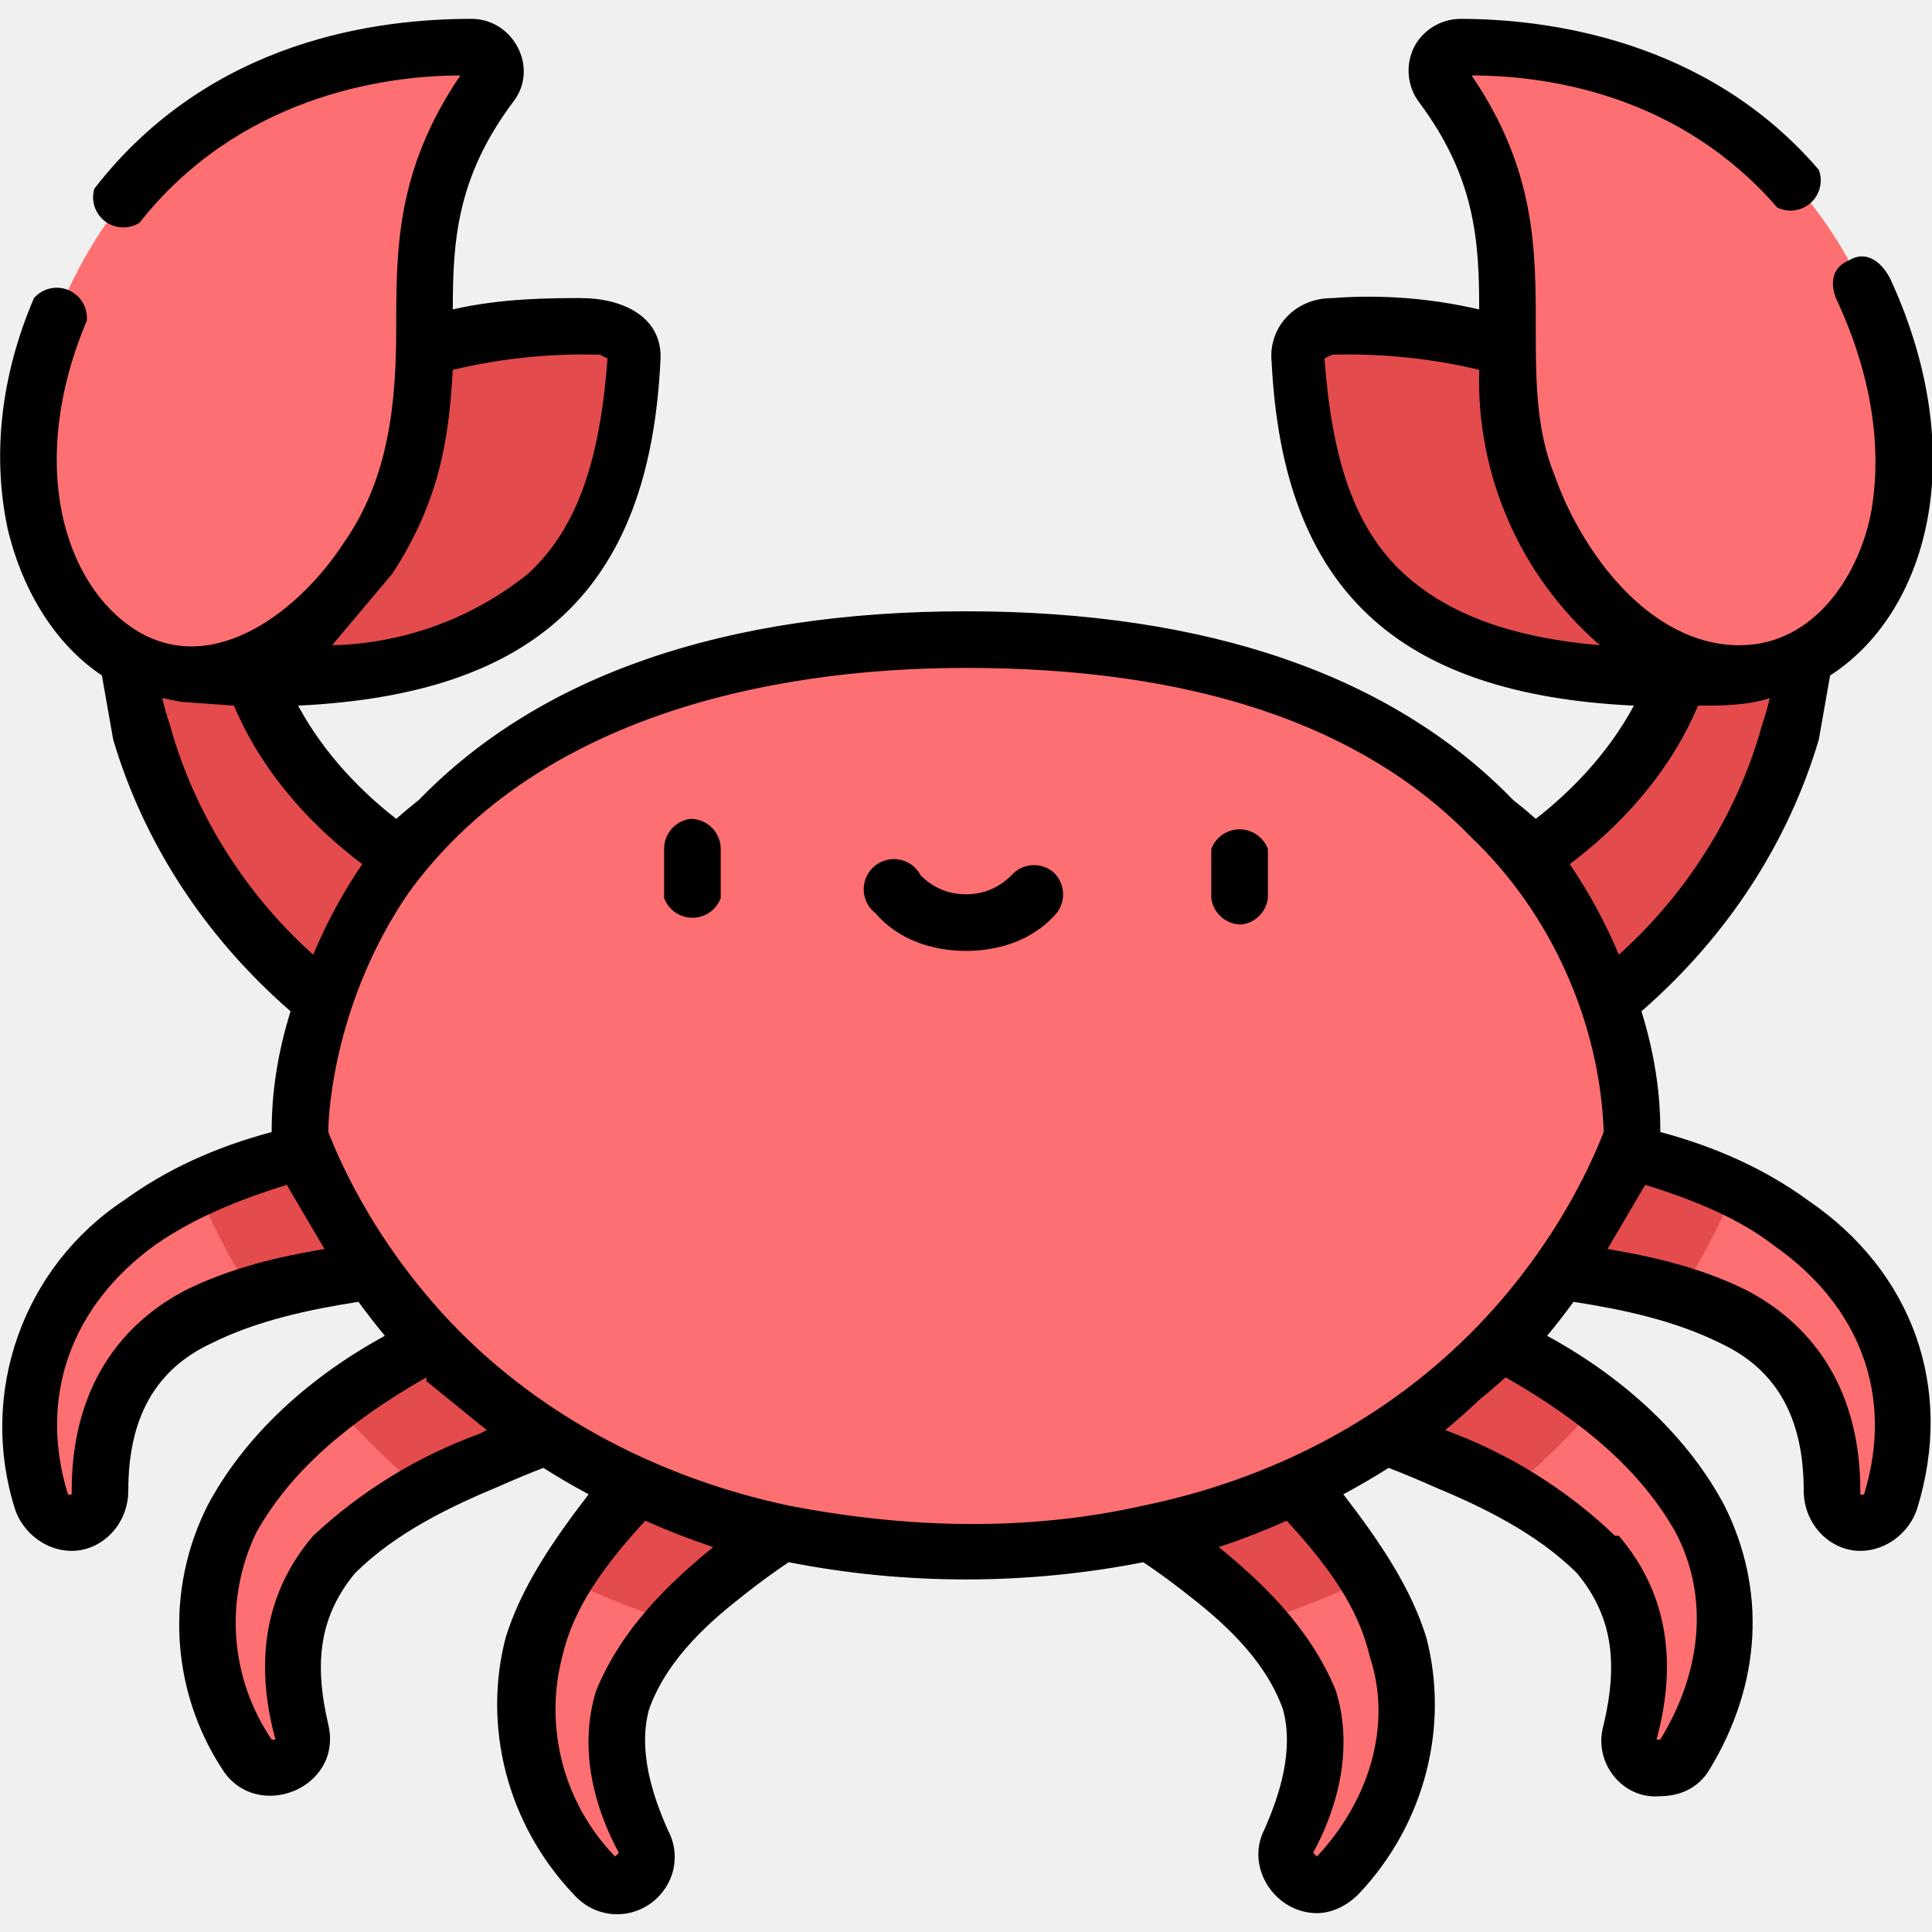
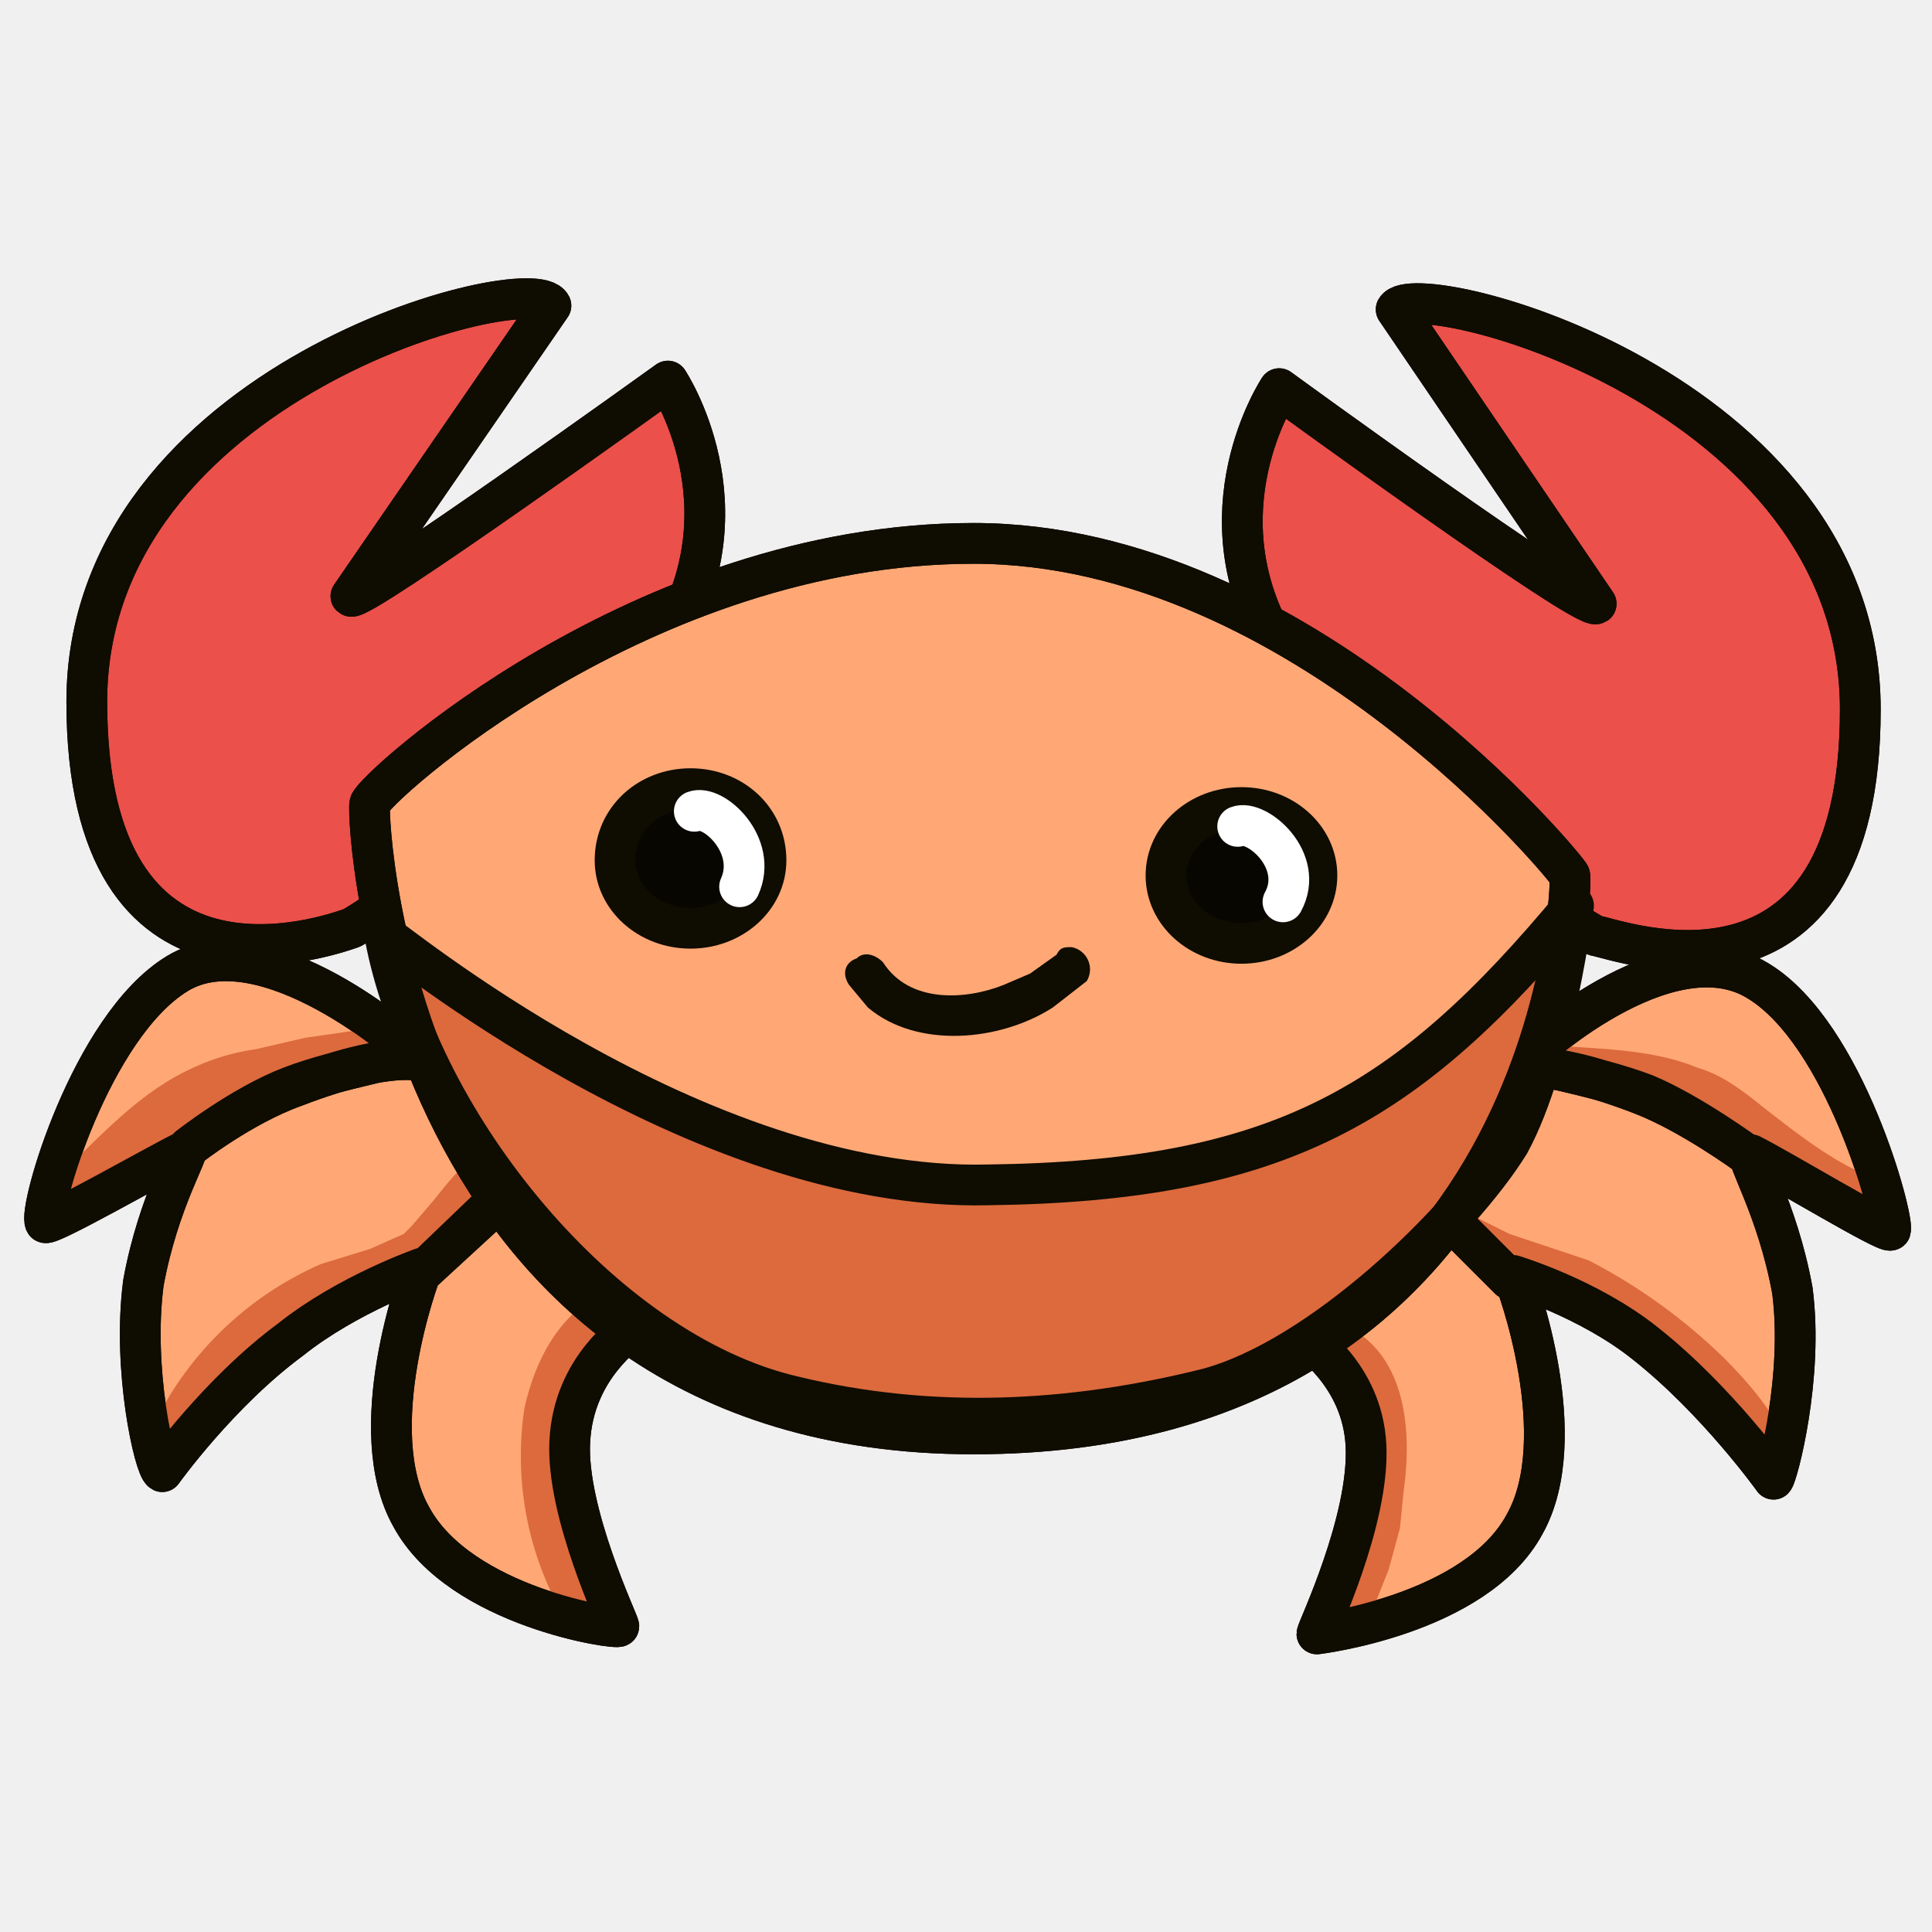
- <svg xmlns="http://www.w3.org/2000/svg" width="512" height="512">
-   <g fill="#e34b4c">
-     <path d="M159 86c-15 0-46 1-74 17l-36 76c89 5 116-26 119-83 0-5-4-10-9-10zm194 0c15 0 46 1 74 17l36 76c-89 5-116-26-119-83 0-5 4-10 9-10z" />
-     <path d="M100 277c-29-20-53-49-63-83-3-11-3-22-2-33a14 14 0 0 1 28 0c3 33 29 60 57 74 12 7 21 19 14 33-6 12-22 16-34 9zm312 0c29-20 53-49 63-83 3-11 3-22 2-33a14 14 0 0 0-28 0c-3 33-29 60-57 74-12 7-21 19-14 33 6 12 22 16 34 9z" />
-   </g>
-   <g fill="#fd6f71">
-     <path d="M249 383c-19 9-38 20-55 33-12 9-23 20-29 35-4 12 0 26 6 37a8 8 0 0 1-4 11c-4 1-7 1-10-2a63 63 0 0 1-15-61c5-17 17-33 30-45 19-17 41-30 64-39 9-3 19 1 22 10 3 8-1 17-9 21zm-72-12c-16 4-32 9-47 16-15 6-30 13-41 25-12 14-13 30-9 47a8 8 0 0 1-6 10c-3 1-7-1-9-4a63 63 0 0 1-3-62c11-22 32-37 54-47 17-9 36-15 55-18 9-1 18 5 19 14 2 9-4 17-13 19zm-34-37c-15 1-31 1-46 3s-31 5-44 12c-19 9-26 26-26 46 0 4-4 8-8 8s-7-2-8-5c-9-29 2-57 26-74 30-21 72-26 108-23a17 17 0 0 1-1 33h-1z" />
-     <path d="M263 383c19 9 38 20 55 33 12 9 23 20 29 35 4 12 0 26-6 37a8 8 0 0 0 4 11c4 1 7 1 10-2 15-16 22-39 15-61-5-17-17-33-30-45-19-17-41-30-64-39-9-3-19 1-22 10-3 8 1 17 9 21zm72-12c16 4 32 9 47 16 15 6 30 13 41 25 12 14 13 30 9 47a8 8 0 0 0 6 10c3 1 7-1 9-4 11-19 14-42 3-62-11-22-32-37-54-47-17-9-36-15-55-18-9-1-18 5-19 14-2 9 4 17 13 19zm34-37c15 1 31 1 46 3s31 5 44 12c19 9 26 26 26 46 0 4 4 8 8 8s7-2 8-5c9-29-2-57-26-74-30-21-72-26-108-23a17 17 0 0 0 2 33z" />
-   </g>
-   <g fill="#e34b4c">
-     <path d="M460 315c-29-13-63-17-93-14a17 17 0 0 0 1 33h1a419 419 0 0 1 76 9c8-12 12-22 15-28zm-64 41c-17-9-36-15-55-18-9-1-18 5-19 14-2 9 4 17 13 19a392 392 0 0 1 65 24 199 199 0 0 0 19-18 201 201 0 0 0 5-5c-9-6-18-12-28-16zm-56 35c-19-17-41-30-64-39-9-3-19 1-22 10-3 8 1 17 9 21a325 325 0 0 1 71 47c10-4 20-7 28-12-6-10-14-19-22-27z" />
-     <path d="M258 362c-3-9-13-13-22-10-23 9-45 22-64 39-8 8-16 17-22 27 8 5 18 8 28 12l16-14c17-13 36-24 55-33 8-4 12-13 9-21zm-87-24a199 199 0 0 0-83 34 202 202 0 0 0 5 5 198 198 0 0 0 19 18l18-8c15-7 31-12 47-16 9-2 15-10 13-19-1-9-10-15-19-14zm-26-37c-30-3-64 1-93 14 3 6 7 16 15 28 9-3 20-4 30-6 15-2 31-2 46-3h1a17 17 0 0 0 1-33z" />
-   </g>
-   <path fill="#fd6f71" d="M256 411c142 0 177-110 177-110s1-131-177-131S79 301 79 301s35 110 177 110zM125 12c-25 0-80 7-107 65-35 76 25 134 72 81 43-50 3-86 40-136 3-4 0-10-5-10zm262 0c25 0 80 7 107 65 35 76-25 134-72 81-43-50-3-86-40-136-3-4 0-10 5-10z" />
-   <path d="M183 217a8 8 0 0 0-7 8v13a8 8 0 0 0 15 0v-13a8 8 0 0 0-8-8zm146 28a8 8 0 0 0 7-7v-13a8 8 0 0 0-15 0v13a8 8 0 0 0 8 7zm-50-14a8 8 0 0 0-11 1c-3 3-7 5-12 5s-9-2-12-5a8 8 0 1 0-12 10c6 7 15 10 24 10s18-3 24-10a8 8 0 0 0-1-11zm161 245c5 0 10-2 13-7 14-23 15-48 4-70-9-17-25-33-47-45a180 180 0 0 0 7-9c13 2 27 5 39 11 15 7 22 20 22 39 0 9 7 16 15 16 7 0 13-5 15-11 10-32-1-63-29-82-11-8-24-14-39-18 0-4 0-16-5-32 23-20 39-45 47-72l3-17c25-16 38-57 16-105-2-4-6-8-11-5-5 2-5 7-3 11 11 24 11 43 9 55-3 17-15 36-35 36-24 0-42-25-49-45-5-12-5-26-5-39 0-21 0-42-17-67 20 0 55 5 81 35a8 8 0 0 0 11-10c-30-35-73-40-95-40a14 14 0 0 0-12 7 14 14 0 0 0 1 15c15 20 16 37 16 55-13-3-26-4-39-3-10 0-17 8-16 17 3 60 33 88 96 91-7 13-17 23-26 30a135 135 0 0 0-6-5c-32-33-81-50-145-50s-113 17-145 50a136 136 0 0 0-6 5c-9-7-19-17-26-30 63-3 93-31 96-91 1-12-10-17-21-17-8 0-21 0-34 3 0-18 1-35 16-55 7-9 0-22-11-22-24 0-69 5-100 45a8 8 0 0 0 12 9c26-33 64-39 85-39-17 25-17 46-17 67 0 20-2 40-14 57-11 17-34 36-55 23-19-12-29-44-13-82a8 8 0 0 0-14-6c-9 21-11 42-7 61 4 17 13 31 25 39l3 17c8 27 24 52 47 72-5 16-5 28-5 32-15 4-28 10-39 18a72 72 0 0 0-29 82c2 6 8 11 15 11 8 0 15-7 15-16 0-19 7-32 22-39 12-6 26-9 39-11a180 180 0 0 0 7 9c-22 12-38 28-47 45a70 70 0 0 0 4 70c9 14 32 5 28-12s-2-29 7-40c11-11 26-18 38-23a251 251 0 0 1 12-5 183 183 0 0 0 12 7c-10 13-18 25-22 38-6 23 0 49 18 68 8 9 22 6 26-5a15 15 0 0 0-1-12c-4-9-8-21-5-32 5-14 17-24 26-31a194 194 0 0 1 11-8 244 244 0 0 0 94 0 194 194 0 0 1 11 8c9 7 21 17 26 31 3 11-1 23-5 32-5 10 3 22 14 22 4 0 8-2 11-5 18-19 24-45 18-68-4-13-12-25-22-38a183 183 0 0 0 12-7 250 250 0 0 1 12 5c12 5 27 12 38 23 9 11 11 23 7 40-3 10 5 20 15 19zm-251-66c-11 9-24 21-31 38-5 16 0 32 6 43l-1 1a56 56 0 0 1-14-53c3-13 11-24 22-36a196 196 0 0 0 18 7zm160 82l-1-1c6-11 11-27 6-43-7-17-20-29-31-38a196 196 0 0 0 18-7c11 12 19 23 22 36 6 18 0 38-14 53zm144-96v-1c0-25-11-43-30-53-12-6-25-9-37-11l10-17c13 4 25 9 34 16 23 16 32 40 24 66a1 1 0 0 1-1 0M351 95l2-1a150 150 0 0 1 39 4 93 93 0 0 0 32 73c-23-2-40-8-52-19-13-12-19-30-21-57zm99 92c6 0 13 0 19-2a62 62 0 0 1-2 7c-6 22-19 44-38 61a136 136 0 0 0-13-24c12-9 26-23 34-42zM159 94l2 1c-2 27-8 45-21 57a86 86 0 0 1-52 19l16-19c13-20 15-37 16-54a150 150 0 0 1 39-4zM45 192a62 62 0 0 1-2-7l5 1 14 1c8 19 22 33 34 42a136 136 0 0 0-13 24c-19-17-32-39-38-61zM19 396a1 1 0 0 1-1 0c-8-26 1-50 23-66 10-7 22-12 35-16l10 17c-12 2-25 5-37 11-19 10-30 28-30 53v1m110-17l-2 1a129 129 0 0 0-44 27c-12 14-16 32-10 54h-1a55 55 0 0 1-4-55c9-16 24-29 45-41v1l16 13zm80 20c-33-7-65-23-89-48-22-23-31-46-33-51 0-6 2-35 21-63 33-46 94-60 148-60 60 0 105 15 134 45 21 20 34 49 35 78-2 5-11 28-33 51-24 25-55 41-89 48-31 7-63 6-94 0zm219 8a129 129 0 0 0-45-28 178 178 0 0 0 9-8 178 178 0 0 0 7-6c21 12 36 25 45 41 9 17 7 37-4 55h-1c6-22 2-40-10-54a8 8 0 0 0-1 0z" />
+ <svg xmlns="http://www.w3.org/2000/svg" version="1.2" viewBox="0 0 512 512">
+   <style>.b,.c{stroke:#0f0c01;stroke-linecap:round;stroke-linejoin:round;stroke-width:10.8;fill:none}.c{fill:#ffa875}.d{fill:#dc6a3d}</style>
+   <path d="M339 172c-22-36 0-69 0-69s81 59 84 57l-53-78c5-9 123 21 123 106s-64 61-70 60c-2 0-62-40-84-76zm-162-2c22-36 0-69 0-69s-82 59-84 57l53-77c-5-10-123 20-123 105s64 62 70 60c1 0 62-39 84-76z" style="fill:#eb504a;stroke:#0f0c01;stroke-linecap:round;stroke-linejoin:round;stroke-width:10.8" />
+   <path d="M339 172c-22-36 0-69 0-69s81 59 84 57l-53-78c5-9 123 21 123 106s-64 61-70 60c-2 0-62-40-84-76zm-162-2c22-36 0-69 0-69s-82 59-84 57l53-77c-5-10-123 20-123 105s64 62 70 60c1 0 62-39 84-76z" class="b" />
+   <path d="M109 279c0-1-39-35-62-21s-37 63-35 66c1 1 29-15 37-19 2-1-7 13-11 35-3 23 3 49 5 50 0 0 15-21 34-35 15-12 35-19 35-19-1 2-16 43-3 66 13 24 55 30 55 29s-14-30-13-49c1-20 16-29 16-30l-30-38-25 23 25-24s-18-30-26-32c-8-1-20 2-33 7-14 5-28 16-28 16s14-11 27-16 32-8 32-9z" class="c" />
+   <path d="m102 272-7 1-14 2-13 3c-7 1-13 3-19 6-14 7-24 19-35 29-2 2-2 6 0 8s6 2 8 0l11-11c7-6 13-12 21-16 5-3 11-5 17-6l12-3 14-2h7c3 0 6-2 6-5 1-3-1-5-4-6h-4z" class="d" />
+   <path d="M67 280h-3l-24 14-10 10c-2 2-1 6 1 7 2 2 6 2 7-1 4-4 8-7 13-9l19-11c2-1 3-5 2-8l-6-2zm64 24-3 1c-6 4-9 8-13 13l-6 7-2 2-9 4-13 4a89 89 0 0 0-44 42c-2 3 0 7 2 8 3 1 6 0 8-3l10-15c7-10 17-17 28-22l7-3c6-1 11-2 16-5l5-5c6-6 10-14 17-19 2-1 3-5 1-7l-4-2zm31 39h-3c-11 6-17 17-20 30a85 85 0 0 0 12 58c2 2 5 3 8 1 2-1 3-5 1-7l-6-13c-4-12-7-26-4-39 2-9 6-16 14-20a5 5 0 0 0-2-10z" class="d" />
+   <path d="M109 279c0-1-39-35-62-21s-37 63-35 66c1 1 29-15 37-19 2-1-7 13-11 35-3 23 3 49 5 50 0 0 15-21 34-35 15-12 35-19 35-19-1 2-16 43-3 66 13 24 55 30 55 29s-14-30-13-49c1-20 16-29 16-30l-30-38-25 23 25-24s-18-30-26-32c-8-1-20 2-33 7-14 5-28 16-28 16s14-11 27-16 32-8 32-9z" class="b" />
+   <path d="M404 281c0-1 38-36 62-21 23 14 36 63 35 66-1 1-29-16-37-20-2 0 7 14 11 36 3 23-4 49-5 50 0 0-15-21-34-36-15-12-35-18-35-18 1 2 16 43 3 66-13 24-55 29-55 29 0-1 14-30 13-50-1-19-16-28-16-29l30-39 24 24-24-24s17-30 26-32c8-1 20 2 33 7s28 16 28 16-15-11-27-16c-13-5-32-8-32-9z" class="c" />
+   <path d="M353 350c-2 0-4 1-5 3-2 2 0 6 2 7 9 4 11 12 12 21 1 8-1 17-3 25-1 7-3 14-7 20-1 3 0 6 3 7 2 2 6 1 7-2l6-15 3-11 1-10c2-14 1-32-11-41l-6-4h-2zm34-30-4 2c-2 2-2 6 0 8l13 7 19 6 15 9 19 16c5 5 11 10 13 17a6 6 0 1 0 11-4c-4-8-10-15-16-21a150 150 0 0 0-36-26l-21-7-10-5-3-2zm24-43c-3 0-5 2-6 5 0 3 2 6 5 6 12 1 25 0 36 5l9 5 9 7c9 7 17 13 27 18 3 1 6 0 8-3 1-3 0-6-3-8-10-4-19-11-28-18-5-4-11-9-18-11-12-5-26-5-39-6z" class="d" />
+   <path d="M404 281c0-1 38-36 62-21 23 14 36 63 35 66-1 1-29-16-37-20-2 0 7 14 11 36 3 23-4 49-5 50 0 0-15-21-34-36-15-12-35-18-35-18 1 2 16 43 3 66-13 24-55 29-55 29 0-1 14-30 13-50-1-19-16-28-16-29l30-39 24 24-24-24s17-30 26-32c8-1 20 2 33 7s28 16 28 16-15-11-27-16c-13-5-32-8-32-9z" class="b" />
+   <path d="M98 213c-1 4 7 167 160 167s159-146 158-148c0-1-71-88-158-88-88 0-159 65-160 69z" class="c" />
+   <path d="M417 240c-44 53-78 73-155 74-78 2-160-67-160-66 9 49 57 110 108 122 37 9 74 7 110-2 30-8 67-44 80-65 12-22 17-64 17-63z" style="fill:#dc6a3d;stroke:#0f0c01;stroke-linejoin:round;stroke-width:10.8" />
+   <path d="M98 213c-1 4 7 167 160 167s159-146 158-148c0-1-71-88-158-88-88 0-159 65-160 69z" class="b" />
+   <path d="M284 251c-2 0-3 0-4 2l-7 5-7 3c-10 4-25 5-32-6-2-2-5-3-7-1-3 1-4 4-2 7l5 6c13 11 35 9 49 0l9-7a6 6 0 0 0-4-9z" style="fill:#0f0c01" />
+   <path fill-rule="evenodd" d="M329 250c-11 0-20-8-20-18s9-18 20-18 20 8 20 18-9 18-20 18zm-146-4c-11 0-20-8-20-18 0-11 9-19 20-19s20 8 20 19c0 10-9 18-20 18z" style="fill:#080601;stroke:#0f0c01;stroke-linejoin:round;stroke-width:10.8" />
+   <path fill-rule="evenodd" d="M328 219c5-2 18 9 12 20m-156-24c5-2 17 9 12 20" style="fill:none;stroke:#fff;stroke-linecap:round;stroke-linejoin:round;stroke-width:10.8" />
</svg>
